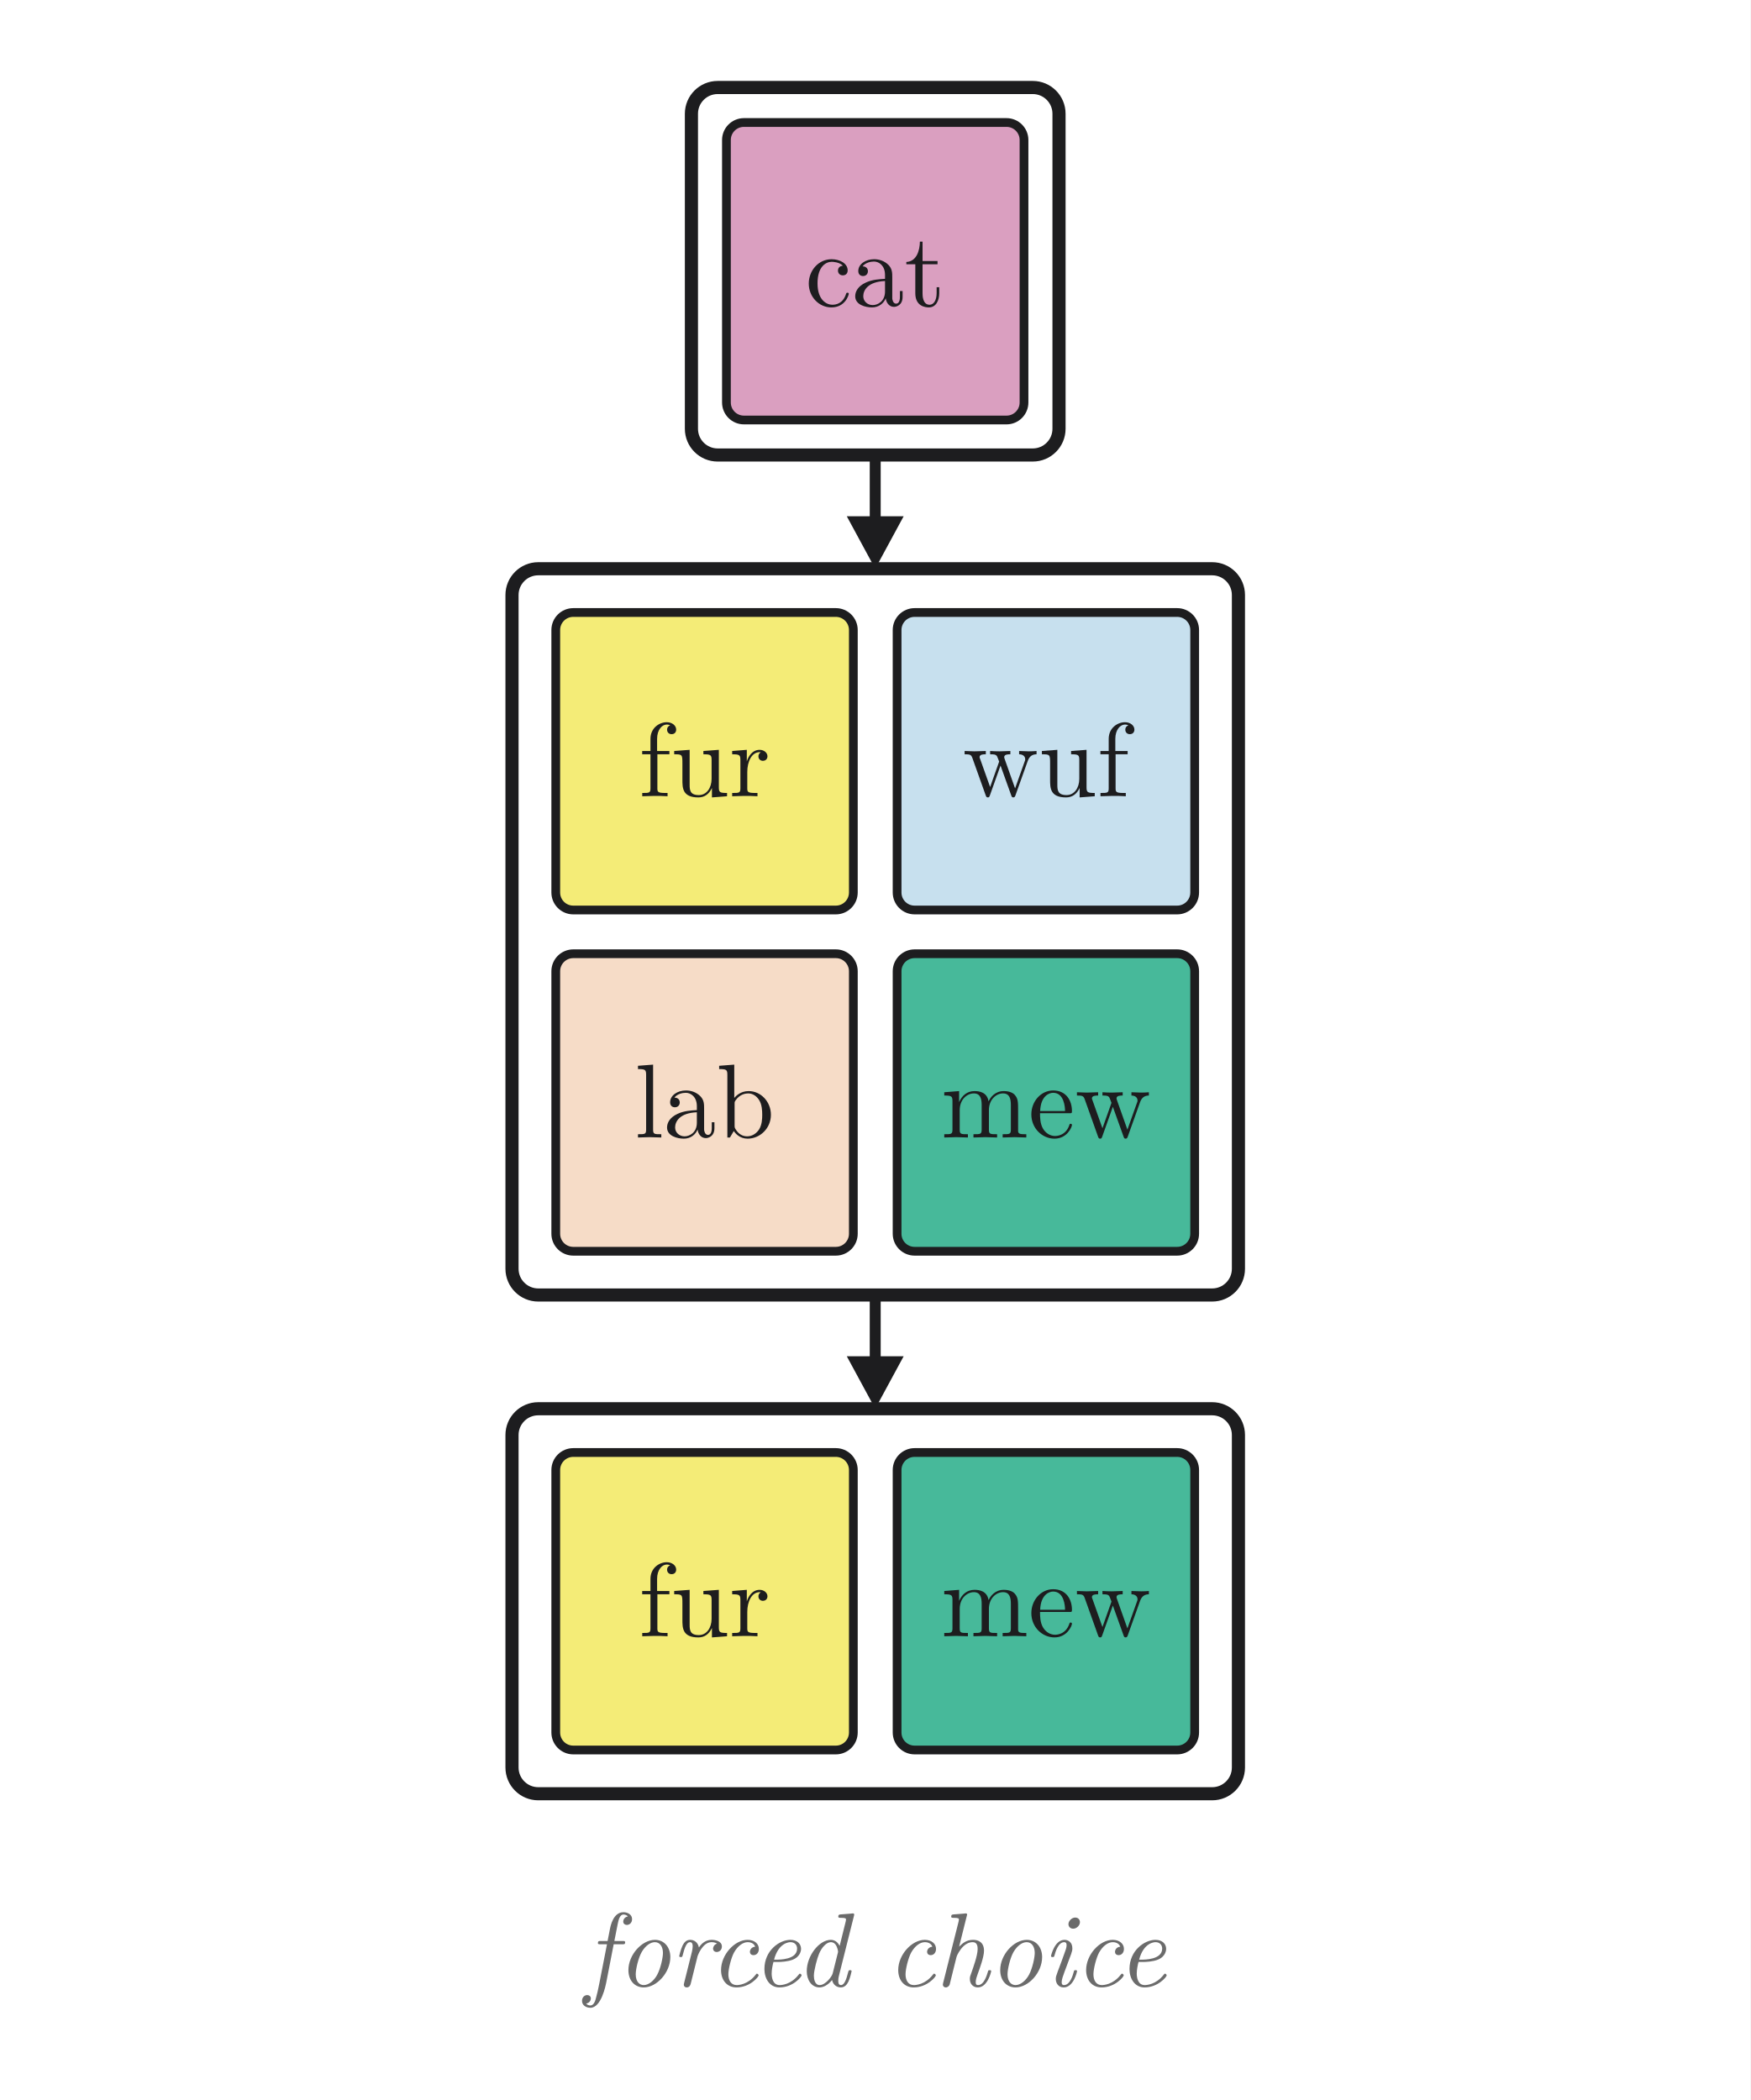
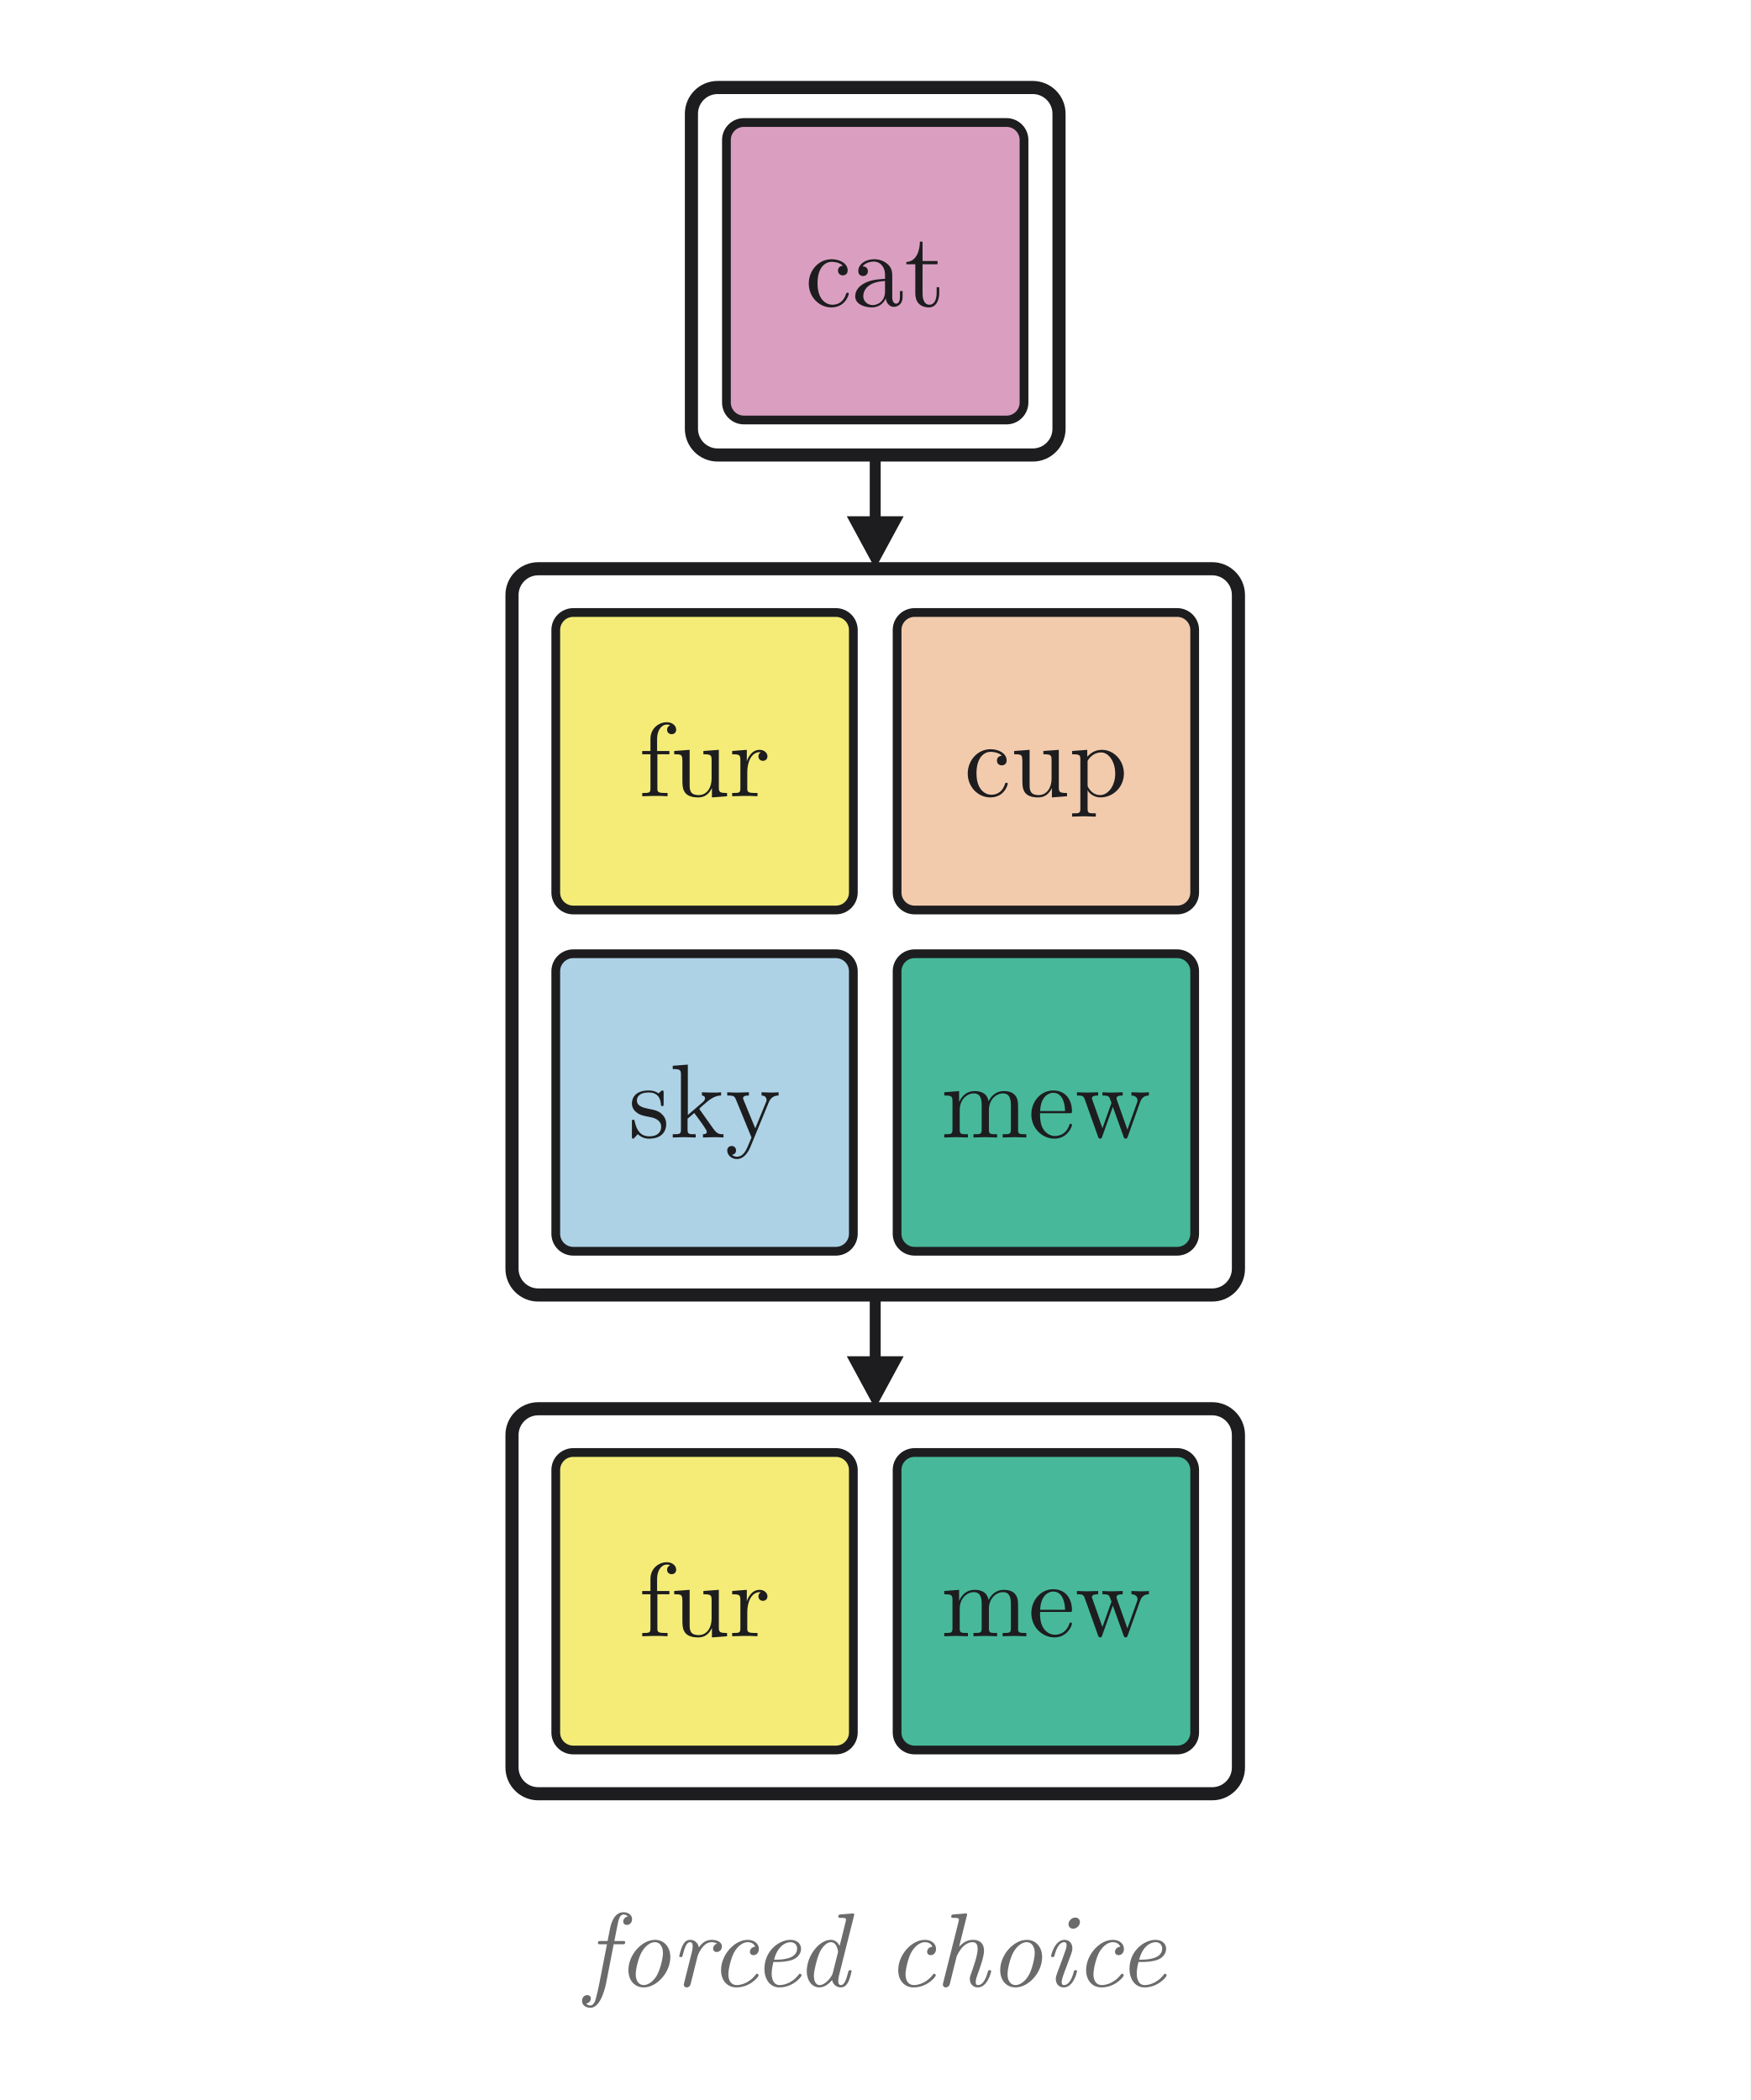
<svg xmlns="http://www.w3.org/2000/svg" viewBox="0 0 400 480" width="100%" height="100%" role="img" aria-labelledby="title desc">
  <style>
text { font-family: "Latin Modern Roman", "CMU Serif", Georgia, "Times New Roman", serif; fill: #1d1d1f; }
.cap { font-size: 24px; font-style: italic; fill: #6b6b6b; text-anchor: middle; }
- @keyframes cue { 0% { opacity: 0 } 3.33% { opacity: 1 } 28.57% { opacity: 1 } 31.90% { opacity: 0 } 100% { opacity: 0 } }
- @keyframes hl { 0%, 9.52% { opacity: 0 } 12.86% { opacity: 1 } 28.57% { opacity: 1 } 31.90% { opacity: 0 } 100% { opacity: 0 } }
- @keyframes fly00 { 0%, 14.29% { opacity: 0; transform: translate(0px, -192px) } 14.48% { opacity: 1; transform: translate(0px, -192px) } 20.95% { opacity: 1; transform: translate(0px, 0px) } 28.57% { opacity: 1; transform: translate(0px, 0px) } 31.90% { opacity: 0; transform: translate(0px, 0px) } 100% { opacity: 0; transform: translate(0px, 0px) } }
- @keyframes fly01 { 0%, 14.29% { opacity: 0; transform: translate(0px, -114px) } 14.48% { opacity: 1; transform: translate(0px, -114px) } 20.95% { opacity: 1; transform: translate(0px, 0px) } 28.57% { opacity: 1; transform: translate(0px, 0px) } 31.90% { opacity: 0; transform: translate(0px, 0px) } 100% { opacity: 0; transform: translate(0px, 0px) } }
- @keyframes fly10 { 0%, 14.29% { opacity: 0; transform: translate(0px, -192px) } 14.48% { opacity: 1; transform: translate(0px, -192px) } 20.95% { opacity: 1; transform: translate(0px, 0px) } 28.57% { opacity: 1; transform: translate(0px, 0px) } 31.90% { opacity: 0; transform: translate(0px, 0px) } 100% { opacity: 0; transform: translate(0px, 0px) } }
- @keyframes fly11 { 0%, 14.29% { opacity: 0; transform: translate(0px, -192px) } 14.48% { opacity: 1; transform: translate(0px, -192px) } 20.95% { opacity: 1; transform: translate(0px, 0px) } 28.57% { opacity: 1; transform: translate(0px, 0px) } 31.90% { opacity: 0; transform: translate(0px, 0px) } 100% { opacity: 0; transform: translate(0px, 0px) } }
- @keyframes fly20 { 0%, 14.29% { opacity: 0; transform: translate(0px, -192px) } 14.48% { opacity: 1; transform: translate(0px, -192px) } 20.95% { opacity: 1; transform: translate(0px, 0px) } 28.57% { opacity: 1; transform: translate(0px, 0px) } 31.90% { opacity: 0; transform: translate(0px, 0px) } 100% { opacity: 0; transform: translate(0px, 0px) } }
- @keyframes fly21 { 0%, 14.29% { opacity: 0; transform: translate(-78px, -114px) } 14.48% { opacity: 1; transform: translate(-78px, -114px) } 20.95% { opacity: 1; transform: translate(0px, 0px) } 28.57% { opacity: 1; transform: translate(0px, 0px) } 31.90% { opacity: 0; transform: translate(0px, 0px) } 100% { opacity: 0; transform: translate(0px, 0px) } }
+ .pop { transform-box: fill-box; transform-origin: center; }
+ @keyframes inp { 0%, 0.00% { opacity: 0; transform: scale(.6); animation-timing-function: cubic-bezier(.34,1.56,.64,1) } 2.17% { opacity: 1; transform: scale(1) } 30.07% { opacity: 1; transform: scale(1) } 32.25% { opacity: 0; transform: scale(1) } 100% { opacity: 0; transform: scale(1) } }
+ @keyframes cand0 { 0%, 5.43% { opacity: 0; transform: scale(.6); animation-timing-function: cubic-bezier(.34,1.56,.64,1) } 7.61% { opacity: 1; transform: scale(1) } 30.07% { opacity: 1; transform: scale(1) } 32.25% { opacity: 0; transform: scale(1) } 100% { opacity: 0; transform: scale(1) } }
+ @keyframes cand1 { 0%, 7.97% { opacity: 0; transform: scale(.6); animation-timing-function: cubic-bezier(.34,1.56,.64,1) } 10.14% { opacity: 1; transform: scale(1) } 30.07% { opacity: 1; transform: scale(1) } 32.25% { opacity: 0; transform: scale(1) } 100% { opacity: 0; transform: scale(1) } }
+ @keyframes cand2 { 0%, 10.51% { opacity: 0; transform: scale(.6); animation-timing-function: cubic-bezier(.34,1.56,.64,1) } 12.68% { opacity: 1; transform: scale(1) } 30.07% { opacity: 1; transform: scale(1) } 32.25% { opacity: 0; transform: scale(1) } 100% { opacity: 0; transform: scale(1) } }
+ @keyframes cand3 { 0%, 13.04% { opacity: 0; transform: scale(.6); animation-timing-function: cubic-bezier(.34,1.56,.64,1) } 15.22% { opacity: 1; transform: scale(1) } 30.07% { opacity: 1; transform: scale(1) } 32.25% { opacity: 0; transform: scale(1) } 100% { opacity: 0; transform: scale(1) } }
+ @keyframes hl { 0%, 18.84% { opacity: 0 } 21.38% { opacity: 1 } 30.07% { opacity: 1 } 32.25% { opacity: 0 } 100% { opacity: 0 } }
+ @keyframes fly00 { 0%, 22.10% { opacity: 0; transform: translate(0px, -192px) } 22.25% { opacity: 1; transform: translate(0px, -192px) } 26.81% { opacity: 1; transform: translate(0px, 0px) } 30.07% { opacity: 1; transform: translate(0px, 0px) } 32.25% { opacity: 0; transform: translate(0px, 0px) } 100% { opacity: 0; transform: translate(0px, 0px) } }
+ @keyframes fly01 { 0%, 22.10% { opacity: 0; transform: translate(0px, -114px) } 22.25% { opacity: 1; transform: translate(0px, -114px) } 26.81% { opacity: 1; transform: translate(0px, 0px) } 30.07% { opacity: 1; transform: translate(0px, 0px) } 32.25% { opacity: 0; transform: translate(0px, 0px) } 100% { opacity: 0; transform: translate(0px, 0px) } }
+ @keyframes fly10 { 0%, 22.10% { opacity: 0; transform: translate(78px, -192px) } 22.25% { opacity: 1; transform: translate(78px, -192px) } 26.81% { opacity: 1; transform: translate(0px, 0px) } 30.07% { opacity: 1; transform: translate(0px, 0px) } 32.25% { opacity: 0; transform: translate(0px, 0px) } 100% { opacity: 0; transform: translate(0px, 0px) } }
+ @keyframes fly11 { 0%, 22.10% { opacity: 0; transform: translate(-78px, -114px) } 22.25% { opacity: 1; transform: translate(-78px, -114px) } 26.81% { opacity: 1; transform: translate(0px, 0px) } 30.07% { opacity: 1; transform: translate(0px, 0px) } 32.25% { opacity: 0; transform: translate(0px, 0px) } 100% { opacity: 0; transform: translate(0px, 0px) } }
+ @keyframes fly20 { 0%, 22.10% { opacity: 0; transform: translate(78px, -192px) } 22.25% { opacity: 1; transform: translate(78px, -192px) } 26.81% { opacity: 1; transform: translate(0px, 0px) } 30.07% { opacity: 1; transform: translate(0px, 0px) } 32.25% { opacity: 0; transform: translate(0px, 0px) } 100% { opacity: 0; transform: translate(0px, 0px) } }
+ @keyframes fly21 { 0%, 22.10% { opacity: 0; transform: translate(0px, -114px) } 22.25% { opacity: 1; transform: translate(0px, -114px) } 26.81% { opacity: 1; transform: translate(0px, 0px) } 30.07% { opacity: 1; transform: translate(0px, 0px) } 32.25% { opacity: 0; transform: translate(0px, 0px) } 100% { opacity: 0; transform: translate(0px, 0px) } }
@media (prefers-reduced-motion: reduce) { * { animation: none !important; } }
</style>
  <rect width="400" height="480" fill="#ffffff" />
  <rect x="158" y="20" width="84" height="84" rx="6" fill="none" stroke="#1d1d1f" stroke-width="3" />
  <line x1="200" y1="104" x2="200" y2="121" stroke="#1d1d1f" stroke-width="2.5" />
  <polygon points="200,130 193.5,118 206.5,118" fill="#1d1d1f" />
  <rect x="117" y="130" width="166" height="166" rx="6" fill="none" stroke="#1d1d1f" stroke-width="3" />
  <line x1="200" y1="296" x2="200" y2="313" stroke="#1d1d1f" stroke-width="2.5" />
  <polygon points="200,322 193.5,310 206.5,310" fill="#1d1d1f" />
  <rect x="117" y="322" width="166" height="88" rx="6" fill="none" stroke="#1d1d1f" stroke-width="3" />
-   <rect x="127" y="140" width="68" height="68" rx="4" fill="#FCF9D5" />
-   <rect x="205" y="140" width="68" height="68" rx="4" fill="#C7E0EE" />
-   <rect x="127" y="218" width="68" height="68" rx="4" fill="#F6DCC7" />
-   <rect x="205" y="218" width="68" height="68" rx="4" fill="#C7EAE0" />
-   <g style="animation: hl 10.5s cubic-bezier(.45,0,.2,1) 0.00s infinite both">
-     <rect x="127" y="140" width="68" height="68" rx="4" fill="#F4EC77" />
-   </g>
-   <g style="animation: hl 10.5s cubic-bezier(.45,0,.2,1) 0.00s infinite both">
-     <rect x="205" y="218" width="68" height="68" rx="4" fill="#47B99A" />
-   </g>
-   <g opacity="0" style="animation: hl 10.5s cubic-bezier(.45,0,.2,1) 3.50s infinite both">
-     <rect x="127" y="140" width="68" height="68" rx="4" fill="#F4EC77" />
-   </g>
-   <g opacity="0" style="animation: hl 10.5s cubic-bezier(.45,0,.2,1) 3.50s infinite both">
-     <rect x="205" y="140" width="68" height="68" rx="4" fill="#4799C8" />
-   </g>
-   <g opacity="0" style="animation: hl 10.5s cubic-bezier(.45,0,.2,1) 7.00s infinite both">
-     <rect x="127" y="140" width="68" height="68" rx="4" fill="#F4EC77" />
-   </g>
-   <g opacity="0" style="animation: hl 10.5s cubic-bezier(.45,0,.2,1) 7.00s infinite both">
-     <rect x="127" y="218" width="68" height="68" rx="4" fill="#E18B47" />
-   </g>
-   <rect x="127" y="140" width="68" height="68" rx="4" fill="none" stroke="#1d1d1f" stroke-width="2" />
-   <text x="161.0" y="182.0" font-size="24" text-anchor="middle">fur</text>
-   <rect x="205" y="140" width="68" height="68" rx="4" fill="none" stroke="#1d1d1f" stroke-width="2" />
-   <text x="239.0" y="182.0" font-size="24" text-anchor="middle">wuf</text>
-   <rect x="127" y="218" width="68" height="68" rx="4" fill="none" stroke="#1d1d1f" stroke-width="2" />
-   <text x="161.0" y="260.0" font-size="24" text-anchor="middle">lab</text>
-   <rect x="205" y="218" width="68" height="68" rx="4" fill="none" stroke="#1d1d1f" stroke-width="2" />
-   <text x="239.0" y="260.0" font-size="24" text-anchor="middle">mew</text>
-   <g style="animation: cue 10.5s cubic-bezier(.45,0,.2,1) 0.00s infinite both">
+   <g class="pop" style="animation: inp 13.8s cubic-bezier(.45,0,.2,1) 0.00s infinite both">
    <rect x="166" y="28" width="68" height="68" rx="4" fill="#DA9FC0" stroke="#1d1d1f" stroke-width="2" />
    <text x="200.0" y="70.0" font-size="24" text-anchor="middle">cat</text>
  </g>
-   <g opacity="0" style="animation: cue 10.5s cubic-bezier(.45,0,.2,1) 3.50s infinite both">
+   <g class="pop" style="animation: cand0 13.8s cubic-bezier(.45,0,.2,1) 0.00s infinite both">
+     <rect x="127" y="140" width="68" height="68" rx="4" fill="#FAF6C3" />
+     <g style="animation: hl 13.8s cubic-bezier(.45,0,.2,1) 0.00s infinite both">
+       <rect x="127" y="140" width="68" height="68" rx="4" fill="#F4EC77" />
+     </g>
+     <rect x="127" y="140" width="68" height="68" rx="4" fill="none" stroke="#1d1d1f" stroke-width="2" />
+     <text x="161.0" y="182.0" font-size="24" text-anchor="middle">fur</text>
+   </g>
+   <g class="pop" style="animation: cand1 13.8s cubic-bezier(.45,0,.2,1) 0.00s infinite both">
+     <rect x="205" y="140" width="68" height="68" rx="4" fill="#F2CBAD" />
+     <rect x="205" y="140" width="68" height="68" rx="4" fill="none" stroke="#1d1d1f" stroke-width="2" />
+     <text x="239.0" y="182.0" font-size="24" text-anchor="middle">cup</text>
+   </g>
+   <g class="pop" style="animation: cand2 13.8s cubic-bezier(.45,0,.2,1) 0.00s infinite both">
+     <rect x="127" y="218" width="68" height="68" rx="4" fill="#ADD2E6" />
+     <rect x="127" y="218" width="68" height="68" rx="4" fill="none" stroke="#1d1d1f" stroke-width="2" />
+     <text x="161.0" y="260.0" font-size="24" text-anchor="middle">sky</text>
+   </g>
+   <g class="pop" style="animation: cand3 13.8s cubic-bezier(.45,0,.2,1) 0.00s infinite both">
+     <rect x="205" y="218" width="68" height="68" rx="4" fill="#ADE0D2" />
+     <g style="animation: hl 13.8s cubic-bezier(.45,0,.2,1) 0.00s infinite both">
+       <rect x="205" y="218" width="68" height="68" rx="4" fill="#47B99A" />
+     </g>
+     <rect x="205" y="218" width="68" height="68" rx="4" fill="none" stroke="#1d1d1f" stroke-width="2" />
+     <text x="239.0" y="260.0" font-size="24" text-anchor="middle">mew</text>
+   </g>
+   <g class="pop" opacity="0" style="animation: inp 13.8s cubic-bezier(.45,0,.2,1) 4.60s infinite both">
    <rect x="166" y="28" width="68" height="68" rx="4" fill="#EDBA47" stroke="#1d1d1f" stroke-width="2" />
    <text x="200.0" y="70.0" font-size="24" text-anchor="middle">dog</text>
  </g>
-   <g opacity="0" style="animation: cue 10.5s cubic-bezier(.45,0,.2,1) 7.00s infinite both">
+   <g class="pop" opacity="0" style="animation: cand0 13.8s cubic-bezier(.45,0,.2,1) 4.60s infinite both">
+     <rect x="127" y="140" width="68" height="68" rx="4" fill="#BBE0DB" />
+     <rect x="127" y="140" width="68" height="68" rx="4" fill="none" stroke="#1d1d1f" stroke-width="2" />
+     <text x="161.0" y="182.0" font-size="24" text-anchor="middle">ink</text>
+   </g>
+   <g class="pop" opacity="0" style="animation: cand1 13.8s cubic-bezier(.45,0,.2,1) 4.60s infinite both">
+     <rect x="205" y="140" width="68" height="68" rx="4" fill="#D5CCEE" />
+     <g opacity="0" style="animation: hl 13.8s cubic-bezier(.45,0,.2,1) 4.60s infinite both">
+       <rect x="205" y="140" width="68" height="68" rx="4" fill="#A08DD8" />
+     </g>
+     <rect x="205" y="140" width="68" height="68" rx="4" fill="none" stroke="#1d1d1f" stroke-width="2" />
+     <text x="239.0" y="182.0" font-size="24" text-anchor="middle">wuf</text>
+   </g>
+   <g class="pop" opacity="0" style="animation: cand2 13.8s cubic-bezier(.45,0,.2,1) 4.60s infinite both">
+     <rect x="127" y="218" width="68" height="68" rx="4" fill="#DBE8AD" />
+     <g opacity="0" style="animation: hl 13.8s cubic-bezier(.45,0,.2,1) 4.60s infinite both">
+       <rect x="127" y="218" width="68" height="68" rx="4" fill="#ADCA47" />
+     </g>
+     <rect x="127" y="218" width="68" height="68" rx="4" fill="none" stroke="#1d1d1f" stroke-width="2" />
+     <text x="161.0" y="260.0" font-size="24" text-anchor="middle">paw</text>
+   </g>
+   <g class="pop" opacity="0" style="animation: cand3 13.8s cubic-bezier(.45,0,.2,1) 4.60s infinite both">
+     <rect x="205" y="218" width="68" height="68" rx="4" fill="#F7BBDA" />
+     <rect x="205" y="218" width="68" height="68" rx="4" fill="none" stroke="#1d1d1f" stroke-width="2" />
+     <text x="239.0" y="260.0" font-size="24" text-anchor="middle">jam</text>
+   </g>
+   <g class="pop" opacity="0" style="animation: inp 13.8s cubic-bezier(.45,0,.2,1) 9.20s infinite both">
    <rect x="166" y="28" width="68" height="68" rx="4" fill="#85C9EF" stroke="#1d1d1f" stroke-width="2" />
    <text x="200.0" y="70.0" font-size="24" text-anchor="middle">rat</text>
  </g>
-   <g style="animation: fly00 10.5s cubic-bezier(.45,0,.2,1) 0.00s infinite both">
+   <g class="pop" opacity="0" style="animation: cand0 13.8s cubic-bezier(.45,0,.2,1) 9.20s infinite both">
+     <rect x="127" y="140" width="68" height="68" rx="4" fill="#DAC9C5" />
+     <rect x="127" y="140" width="68" height="68" rx="4" fill="none" stroke="#1d1d1f" stroke-width="2" />
+     <text x="161.0" y="182.0" font-size="24" text-anchor="middle">oak</text>
+   </g>
+   <g class="pop" opacity="0" style="animation: cand1 13.8s cubic-bezier(.45,0,.2,1) 9.20s infinite both">
+     <rect x="205" y="140" width="68" height="68" rx="4" fill="#C1E7D2" />
+     <g opacity="0" style="animation: hl 13.8s cubic-bezier(.45,0,.2,1) 9.20s infinite both">
+       <rect x="205" y="140" width="68" height="68" rx="4" fill="#73C899" />
+     </g>
+     <rect x="205" y="140" width="68" height="68" rx="4" fill="none" stroke="#1d1d1f" stroke-width="2" />
+     <text x="239.0" y="182.0" font-size="24" text-anchor="middle">lab</text>
+   </g>
+   <g class="pop" opacity="0" style="animation: cand2 13.8s cubic-bezier(.45,0,.2,1) 9.20s infinite both">
+     <rect x="127" y="218" width="68" height="68" rx="4" fill="#E1C7DD" />
+     <rect x="127" y="218" width="68" height="68" rx="4" fill="none" stroke="#1d1d1f" stroke-width="2" />
+     <text x="161.0" y="260.0" font-size="24" text-anchor="middle">fig</text>
+   </g>
+   <g class="pop" opacity="0" style="animation: cand3 13.8s cubic-bezier(.45,0,.2,1) 9.20s infinite both">
+     <rect x="205" y="218" width="68" height="68" rx="4" fill="#FADAD6" />
+     <g opacity="0" style="animation: hl 13.8s cubic-bezier(.45,0,.2,1) 9.20s infinite both">
+       <rect x="205" y="218" width="68" height="68" rx="4" fill="#F4ABA2" />
+     </g>
+     <rect x="205" y="218" width="68" height="68" rx="4" fill="none" stroke="#1d1d1f" stroke-width="2" />
+     <text x="239.0" y="260.0" font-size="24" text-anchor="middle">pet</text>
+   </g>
+   <g style="animation: fly00 13.8s cubic-bezier(.45,0,.2,1) 0.00s infinite both">
    <rect x="127" y="332" width="68" height="68" rx="4" fill="#fff" />
    <rect x="127" y="332" width="68" height="68" rx="4" fill="#F4EC77" stroke="#1d1d1f" stroke-width="2" />
    <text x="161.0" y="374.0" font-size="24" text-anchor="middle">fur</text>
  </g>
-   <g style="animation: fly01 10.5s cubic-bezier(.45,0,.2,1) 0.00s infinite both">
+   <g style="animation: fly01 13.8s cubic-bezier(.45,0,.2,1) 0.00s infinite both">
    <rect x="205" y="332" width="68" height="68" rx="4" fill="#fff" />
    <rect x="205" y="332" width="68" height="68" rx="4" fill="#47B99A" stroke="#1d1d1f" stroke-width="2" />
    <text x="239.0" y="374.0" font-size="24" text-anchor="middle">mew</text>
  </g>
-   <g opacity="0" style="animation: fly10 10.5s cubic-bezier(.45,0,.2,1) 3.50s infinite both">
+   <g opacity="0" style="animation: fly10 13.8s cubic-bezier(.45,0,.2,1) 4.60s infinite both">
    <rect x="127" y="332" width="68" height="68" rx="4" fill="#fff" />
-     <rect x="127" y="332" width="68" height="68" rx="4" fill="#F4EC77" stroke="#1d1d1f" stroke-width="2" />
-     <text x="161.0" y="374.0" font-size="24" text-anchor="middle">fur</text>
+     <rect x="127" y="332" width="68" height="68" rx="4" fill="#A08DD8" stroke="#1d1d1f" stroke-width="2" />
+     <text x="161.0" y="374.0" font-size="24" text-anchor="middle">wuf</text>
  </g>
-   <g opacity="0" style="animation: fly11 10.5s cubic-bezier(.45,0,.2,1) 3.50s infinite both">
+   <g opacity="0" style="animation: fly11 13.8s cubic-bezier(.45,0,.2,1) 4.60s infinite both">
    <rect x="205" y="332" width="68" height="68" rx="4" fill="#fff" />
-     <rect x="205" y="332" width="68" height="68" rx="4" fill="#4799C8" stroke="#1d1d1f" stroke-width="2" />
-     <text x="239.0" y="374.0" font-size="24" text-anchor="middle">wuf</text>
+     <rect x="205" y="332" width="68" height="68" rx="4" fill="#ADCA47" stroke="#1d1d1f" stroke-width="2" />
+     <text x="239.0" y="374.0" font-size="24" text-anchor="middle">paw</text>
  </g>
-   <g opacity="0" style="animation: fly20 10.5s cubic-bezier(.45,0,.2,1) 7.00s infinite both">
+   <g opacity="0" style="animation: fly20 13.8s cubic-bezier(.45,0,.2,1) 9.20s infinite both">
    <rect x="127" y="332" width="68" height="68" rx="4" fill="#fff" />
-     <rect x="127" y="332" width="68" height="68" rx="4" fill="#F4EC77" stroke="#1d1d1f" stroke-width="2" />
-     <text x="161.0" y="374.0" font-size="24" text-anchor="middle">fur</text>
+     <rect x="127" y="332" width="68" height="68" rx="4" fill="#73C899" stroke="#1d1d1f" stroke-width="2" />
+     <text x="161.0" y="374.0" font-size="24" text-anchor="middle">lab</text>
  </g>
-   <g opacity="0" style="animation: fly21 10.5s cubic-bezier(.45,0,.2,1) 7.00s infinite both">
+   <g opacity="0" style="animation: fly21 13.8s cubic-bezier(.45,0,.2,1) 9.20s infinite both">
    <rect x="205" y="332" width="68" height="68" rx="4" fill="#fff" />
-     <rect x="205" y="332" width="68" height="68" rx="4" fill="#E18B47" stroke="#1d1d1f" stroke-width="2" />
-     <text x="239.0" y="374.0" font-size="24" text-anchor="middle">lab</text>
+     <rect x="205" y="332" width="68" height="68" rx="4" fill="#F4ABA2" stroke="#1d1d1f" stroke-width="2" />
+     <text x="239.0" y="374.0" font-size="24" text-anchor="middle">pet</text>
  </g>
  <text class="cap" x="200" y="454">forced choice</text>
</svg>
